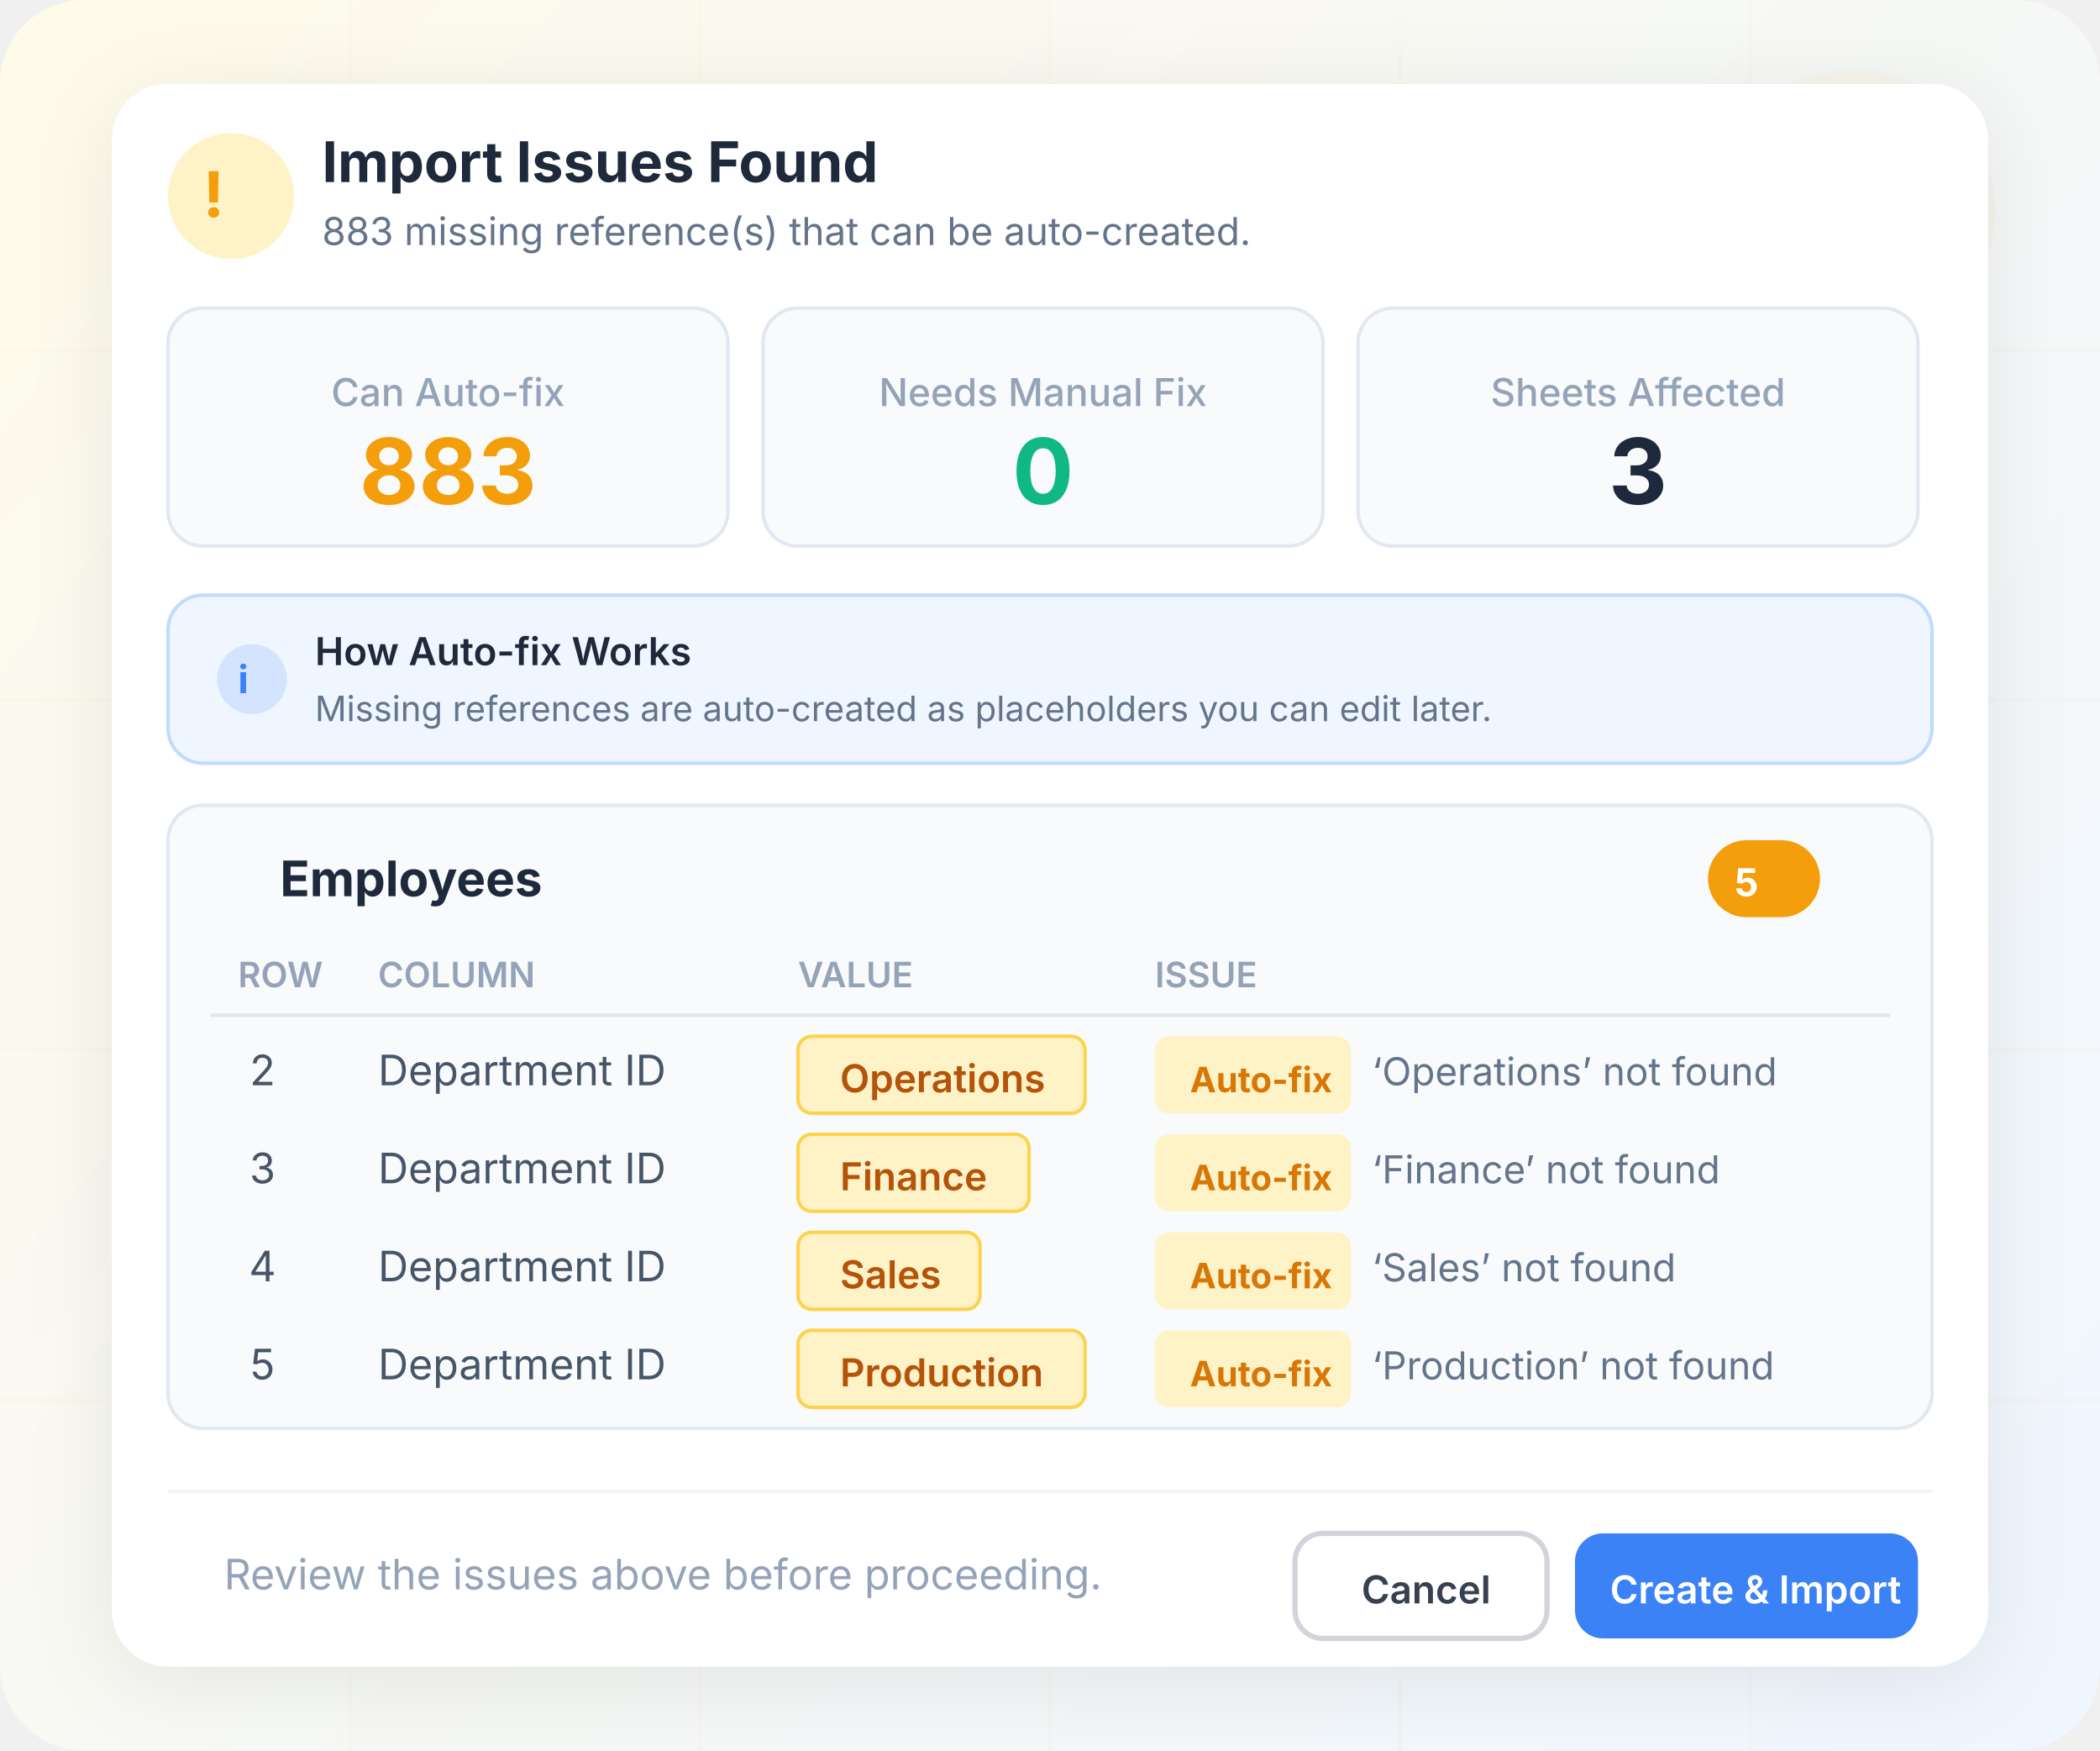
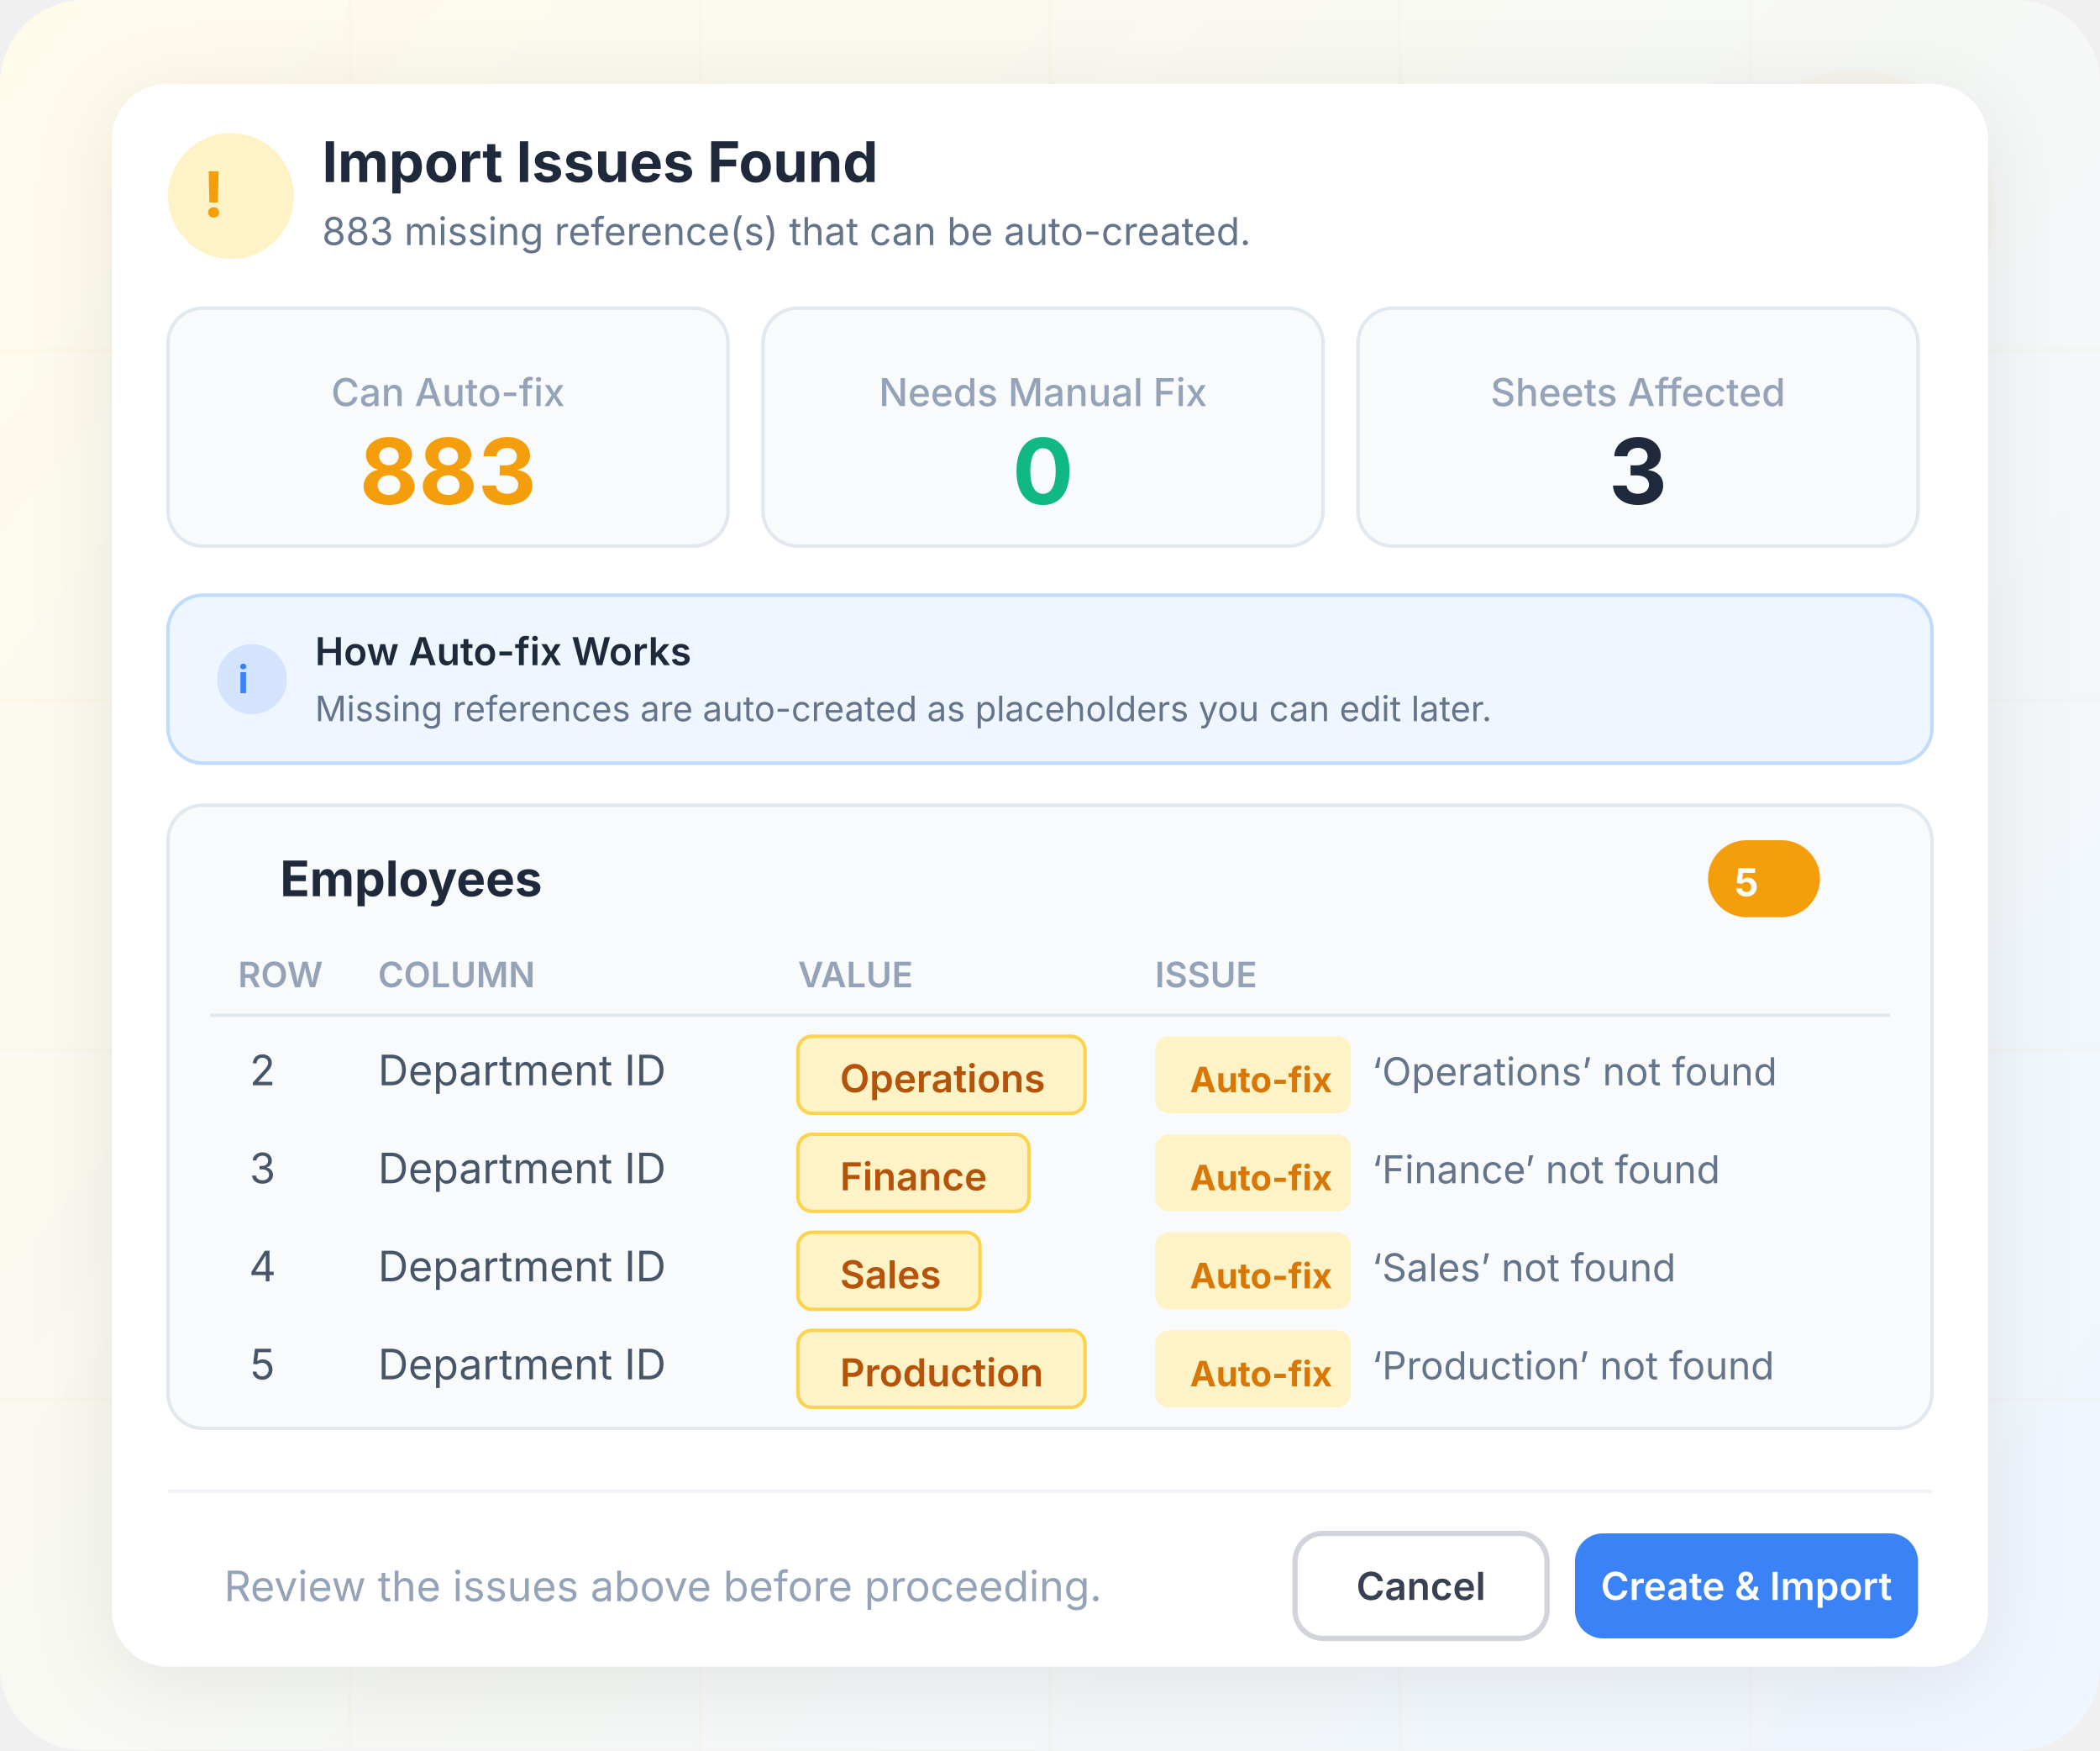
<svg xmlns="http://www.w3.org/2000/svg" viewBox="0 0 600 500" fill="none">
  <defs>
    <linearGradient id="bgGrad" x1="0" y1="0" x2="600" y2="500" gradientUnits="userSpaceOnUse">
      <stop offset="0%" stop-color="#fffbeb" />
      <stop offset="100%" stop-color="#eff6ff" />
    </linearGradient>
    <filter id="cardShadow" x="-10%" y="-5%" width="120%" height="115%">
      <feDropShadow dx="0" dy="4" stdDeviation="12" flood-color="#000" flood-opacity="0.08" />
    </filter>
  </defs>
  <rect width="600" height="500" rx="24" fill="url(#bgGrad)" />
  <g opacity="0.03" stroke="#f59e0b" stroke-width="1">
    <line x1="0" y1="100" x2="600" y2="100" />
    <line x1="0" y1="200" x2="600" y2="200" />
    <line x1="0" y1="300" x2="600" y2="300" />
    <line x1="0" y1="400" x2="600" y2="400" />
    <line x1="100" y1="0" x2="100" y2="500" />
    <line x1="200" y1="0" x2="200" y2="500" />
    <line x1="300" y1="0" x2="300" y2="500" />
    <line x1="400" y1="0" x2="400" y2="500" />
    <line x1="500" y1="0" x2="500" y2="500" />
  </g>
  <circle cx="530" cy="60" r="40" fill="#f59e0b" opacity="0.04" />
  <circle cx="70" cy="440" r="30" fill="#3b82f6" opacity="0.04" />
  <g filter="url(#cardShadow)">
    <rect x="32" y="24" width="536" height="452" rx="16" fill="white" />
  </g>
  <circle cx="66" cy="56" r="18" fill="#fef3c7" />
  <text x="58" y="62" font-family="system-ui, -apple-system, sans-serif" font-size="18" font-weight="700" fill="#f59e0b">!</text>
  <text x="92" y="52" font-family="system-ui, -apple-system, sans-serif" font-size="16" font-weight="700" fill="#1e293b">Import Issues Found</text>
  <text x="92" y="70" font-family="system-ui, -apple-system, sans-serif" font-size="11" fill="#64748b">883 missing reference(s) that can be auto-created.</text>
  <rect x="48" y="88" width="160" height="68" rx="10" fill="#f8fafc" stroke="#e2e8f0" stroke-width="1" />
  <text x="128" y="116" font-family="system-ui, -apple-system, sans-serif" font-size="11" fill="#94a3b8" font-weight="500" text-anchor="middle">Can Auto-fix</text>
  <text x="128" y="144" font-family="system-ui, -apple-system, sans-serif" font-size="26" font-weight="700" fill="#f59e0b" text-anchor="middle">883</text>
  <rect x="218" y="88" width="160" height="68" rx="10" fill="#f8fafc" stroke="#e2e8f0" stroke-width="1" />
  <text x="298" y="116" font-family="system-ui, -apple-system, sans-serif" font-size="11" fill="#94a3b8" font-weight="500" text-anchor="middle">Needs Manual Fix</text>
  <text x="298" y="144" font-family="system-ui, -apple-system, sans-serif" font-size="26" font-weight="700" fill="#10b981" text-anchor="middle">0</text>
  <rect x="388" y="88" width="160" height="68" rx="10" fill="#f8fafc" stroke="#e2e8f0" stroke-width="1" />
  <text x="468" y="116" font-family="system-ui, -apple-system, sans-serif" font-size="11" fill="#94a3b8" font-weight="500" text-anchor="middle">Sheets Affected</text>
  <text x="468" y="144" font-family="system-ui, -apple-system, sans-serif" font-size="26" font-weight="700" fill="#1e293b" text-anchor="middle">3</text>
  <rect x="48" y="170" width="504" height="48" rx="10" fill="#eff6ff" stroke="#bfdbfe" stroke-width="1" />
  <circle cx="72" cy="194" r="10" fill="#3b82f6" opacity="0.15" />
  <text x="68" y="198" font-family="system-ui, -apple-system, sans-serif" font-size="11" font-weight="700" fill="#3b82f6">i</text>
  <text x="90" y="190" font-family="system-ui, -apple-system, sans-serif" font-size="11" font-weight="600" fill="#1e293b">How Auto-fix Works</text>
  <text x="90" y="206" font-family="system-ui, -apple-system, sans-serif" font-size="10" fill="#64748b">Missing references are auto-created as placeholders you can edit later.</text>
  <rect x="48" y="230" width="504" height="178" rx="10" fill="#f8fafc" stroke="#e2e8f0" stroke-width="1" />
  <text x="80" y="256" font-family="system-ui, -apple-system, sans-serif" font-size="14" font-weight="700" fill="#1e293b">Employees</text>
  <rect x="488" y="240" width="32" height="22" rx="11" fill="#f59e0b" />
  <text x="499" y="256" font-family="system-ui, -apple-system, sans-serif" font-size="11" font-weight="700" fill="white" text-anchor="middle">5</text>
  <text x="68" y="282" font-family="system-ui, -apple-system, sans-serif" font-size="10" fill="#94a3b8" font-weight="600">ROW</text>
  <text x="108" y="282" font-family="system-ui, -apple-system, sans-serif" font-size="10" fill="#94a3b8" font-weight="600">COLUMN</text>
  <text x="228" y="282" font-family="system-ui, -apple-system, sans-serif" font-size="10" fill="#94a3b8" font-weight="600">VALUE</text>
  <text x="330" y="282" font-family="system-ui, -apple-system, sans-serif" font-size="10" fill="#94a3b8" font-weight="600">ISSUE</text>
  <line x1="60" y1="290" x2="540" y2="290" stroke="#e2e8f0" stroke-width="1" />
  <text x="75" y="310" font-family="system-ui, -apple-system, sans-serif" font-size="12" fill="#475569" text-anchor="middle">2</text>
  <text x="108" y="310" font-family="system-ui, -apple-system, sans-serif" font-size="12" fill="#475569">Department ID</text>
  <rect x="228" y="296" width="82" height="22" rx="4" fill="#fef3c7" stroke="#fcd34d" stroke-width="1" />
  <text x="240" y="312" font-family="system-ui, -apple-system, sans-serif" font-size="11" font-weight="600" fill="#b45309">Operations</text>
  <rect x="330" y="296" width="56" height="22" rx="4" fill="#fef3c7" />
  <text x="340" y="312" font-family="system-ui, -apple-system, sans-serif" font-size="10" font-weight="700" fill="#d97706">Auto-fix</text>
  <text x="392" y="310" font-family="system-ui, -apple-system, sans-serif" font-size="11" fill="#64748b">‘Operations’ not found</text>
  <text x="75" y="338" font-family="system-ui, -apple-system, sans-serif" font-size="12" fill="#475569" text-anchor="middle">3</text>
  <text x="108" y="338" font-family="system-ui, -apple-system, sans-serif" font-size="12" fill="#475569">Department ID</text>
  <rect x="228" y="324" width="66" height="22" rx="4" fill="#fef3c7" stroke="#fcd34d" stroke-width="1" />
  <text x="240" y="340" font-family="system-ui, -apple-system, sans-serif" font-size="11" font-weight="600" fill="#b45309">Finance</text>
  <rect x="330" y="324" width="56" height="22" rx="4" fill="#fef3c7" />
  <text x="340" y="340" font-family="system-ui, -apple-system, sans-serif" font-size="10" font-weight="700" fill="#d97706">Auto-fix</text>
  <text x="392" y="338" font-family="system-ui, -apple-system, sans-serif" font-size="11" fill="#64748b">‘Finance’ not found</text>
  <text x="75" y="366" font-family="system-ui, -apple-system, sans-serif" font-size="12" fill="#475569" text-anchor="middle">4</text>
  <text x="108" y="366" font-family="system-ui, -apple-system, sans-serif" font-size="12" fill="#475569">Department ID</text>
  <rect x="228" y="352" width="52" height="22" rx="4" fill="#fef3c7" stroke="#fcd34d" stroke-width="1" />
  <text x="240" y="368" font-family="system-ui, -apple-system, sans-serif" font-size="11" font-weight="600" fill="#b45309">Sales</text>
  <rect x="330" y="352" width="56" height="22" rx="4" fill="#fef3c7" />
  <text x="340" y="368" font-family="system-ui, -apple-system, sans-serif" font-size="10" font-weight="700" fill="#d97706">Auto-fix</text>
  <text x="392" y="366" font-family="system-ui, -apple-system, sans-serif" font-size="11" fill="#64748b">‘Sales’ not found</text>
  <text x="75" y="394" font-family="system-ui, -apple-system, sans-serif" font-size="12" fill="#475569" text-anchor="middle">5</text>
  <text x="108" y="394" font-family="system-ui, -apple-system, sans-serif" font-size="12" fill="#475569">Department ID</text>
  <rect x="228" y="380" width="82" height="22" rx="4" fill="#fef3c7" stroke="#fcd34d" stroke-width="1" />
  <text x="240" y="396" font-family="system-ui, -apple-system, sans-serif" font-size="11" font-weight="600" fill="#b45309">Production</text>
  <rect x="330" y="380" width="56" height="22" rx="4" fill="#fef3c7" />
  <text x="340" y="396" font-family="system-ui, -apple-system, sans-serif" font-size="10" font-weight="700" fill="#d97706">Auto-fix</text>
  <text x="392" y="394" font-family="system-ui, -apple-system, sans-serif" font-size="11" fill="#64748b">‘Production’ not found</text>
  <line x1="48" y1="426" x2="552" y2="426" stroke="#f1f5f9" stroke-width="1" />
-   <text x="64" y="454" font-family="system-ui, -apple-system, sans-serif" font-size="12" fill="#94a3b8">Review the issues above before proceeding.</text>
+   <text x="64" y="453" font-family="system-ui, -apple-system, sans-serif" font-size="12" fill="#94a3b8" dominant-baseline="central">Review the issues above before proceeding.</text>
  <rect x="370" y="438" width="72" height="30" rx="8" fill="white" stroke="#d1d5db" stroke-width="1.5" />
-   <text x="389" y="458" font-family="system-ui, -apple-system, sans-serif" font-size="11" font-weight="600" fill="#374151">Cancel</text>
+   <text x="406" y="453" font-family="system-ui, -apple-system, sans-serif" font-size="11" font-weight="600" fill="#374151" text-anchor="middle" dominant-baseline="central">Cancel</text>
  <rect x="450" y="438" width="98" height="30" rx="8" fill="#3b82f6" />
-   <text x="460" y="458" font-family="system-ui, -apple-system, sans-serif" font-size="11" font-weight="600" fill="white">Create &amp; Import</text>
+   <text x="499" y="453" font-family="system-ui, -apple-system, sans-serif" font-size="11" font-weight="600" fill="white" text-anchor="middle" dominant-baseline="central">Create &amp; Import</text>
</svg>
